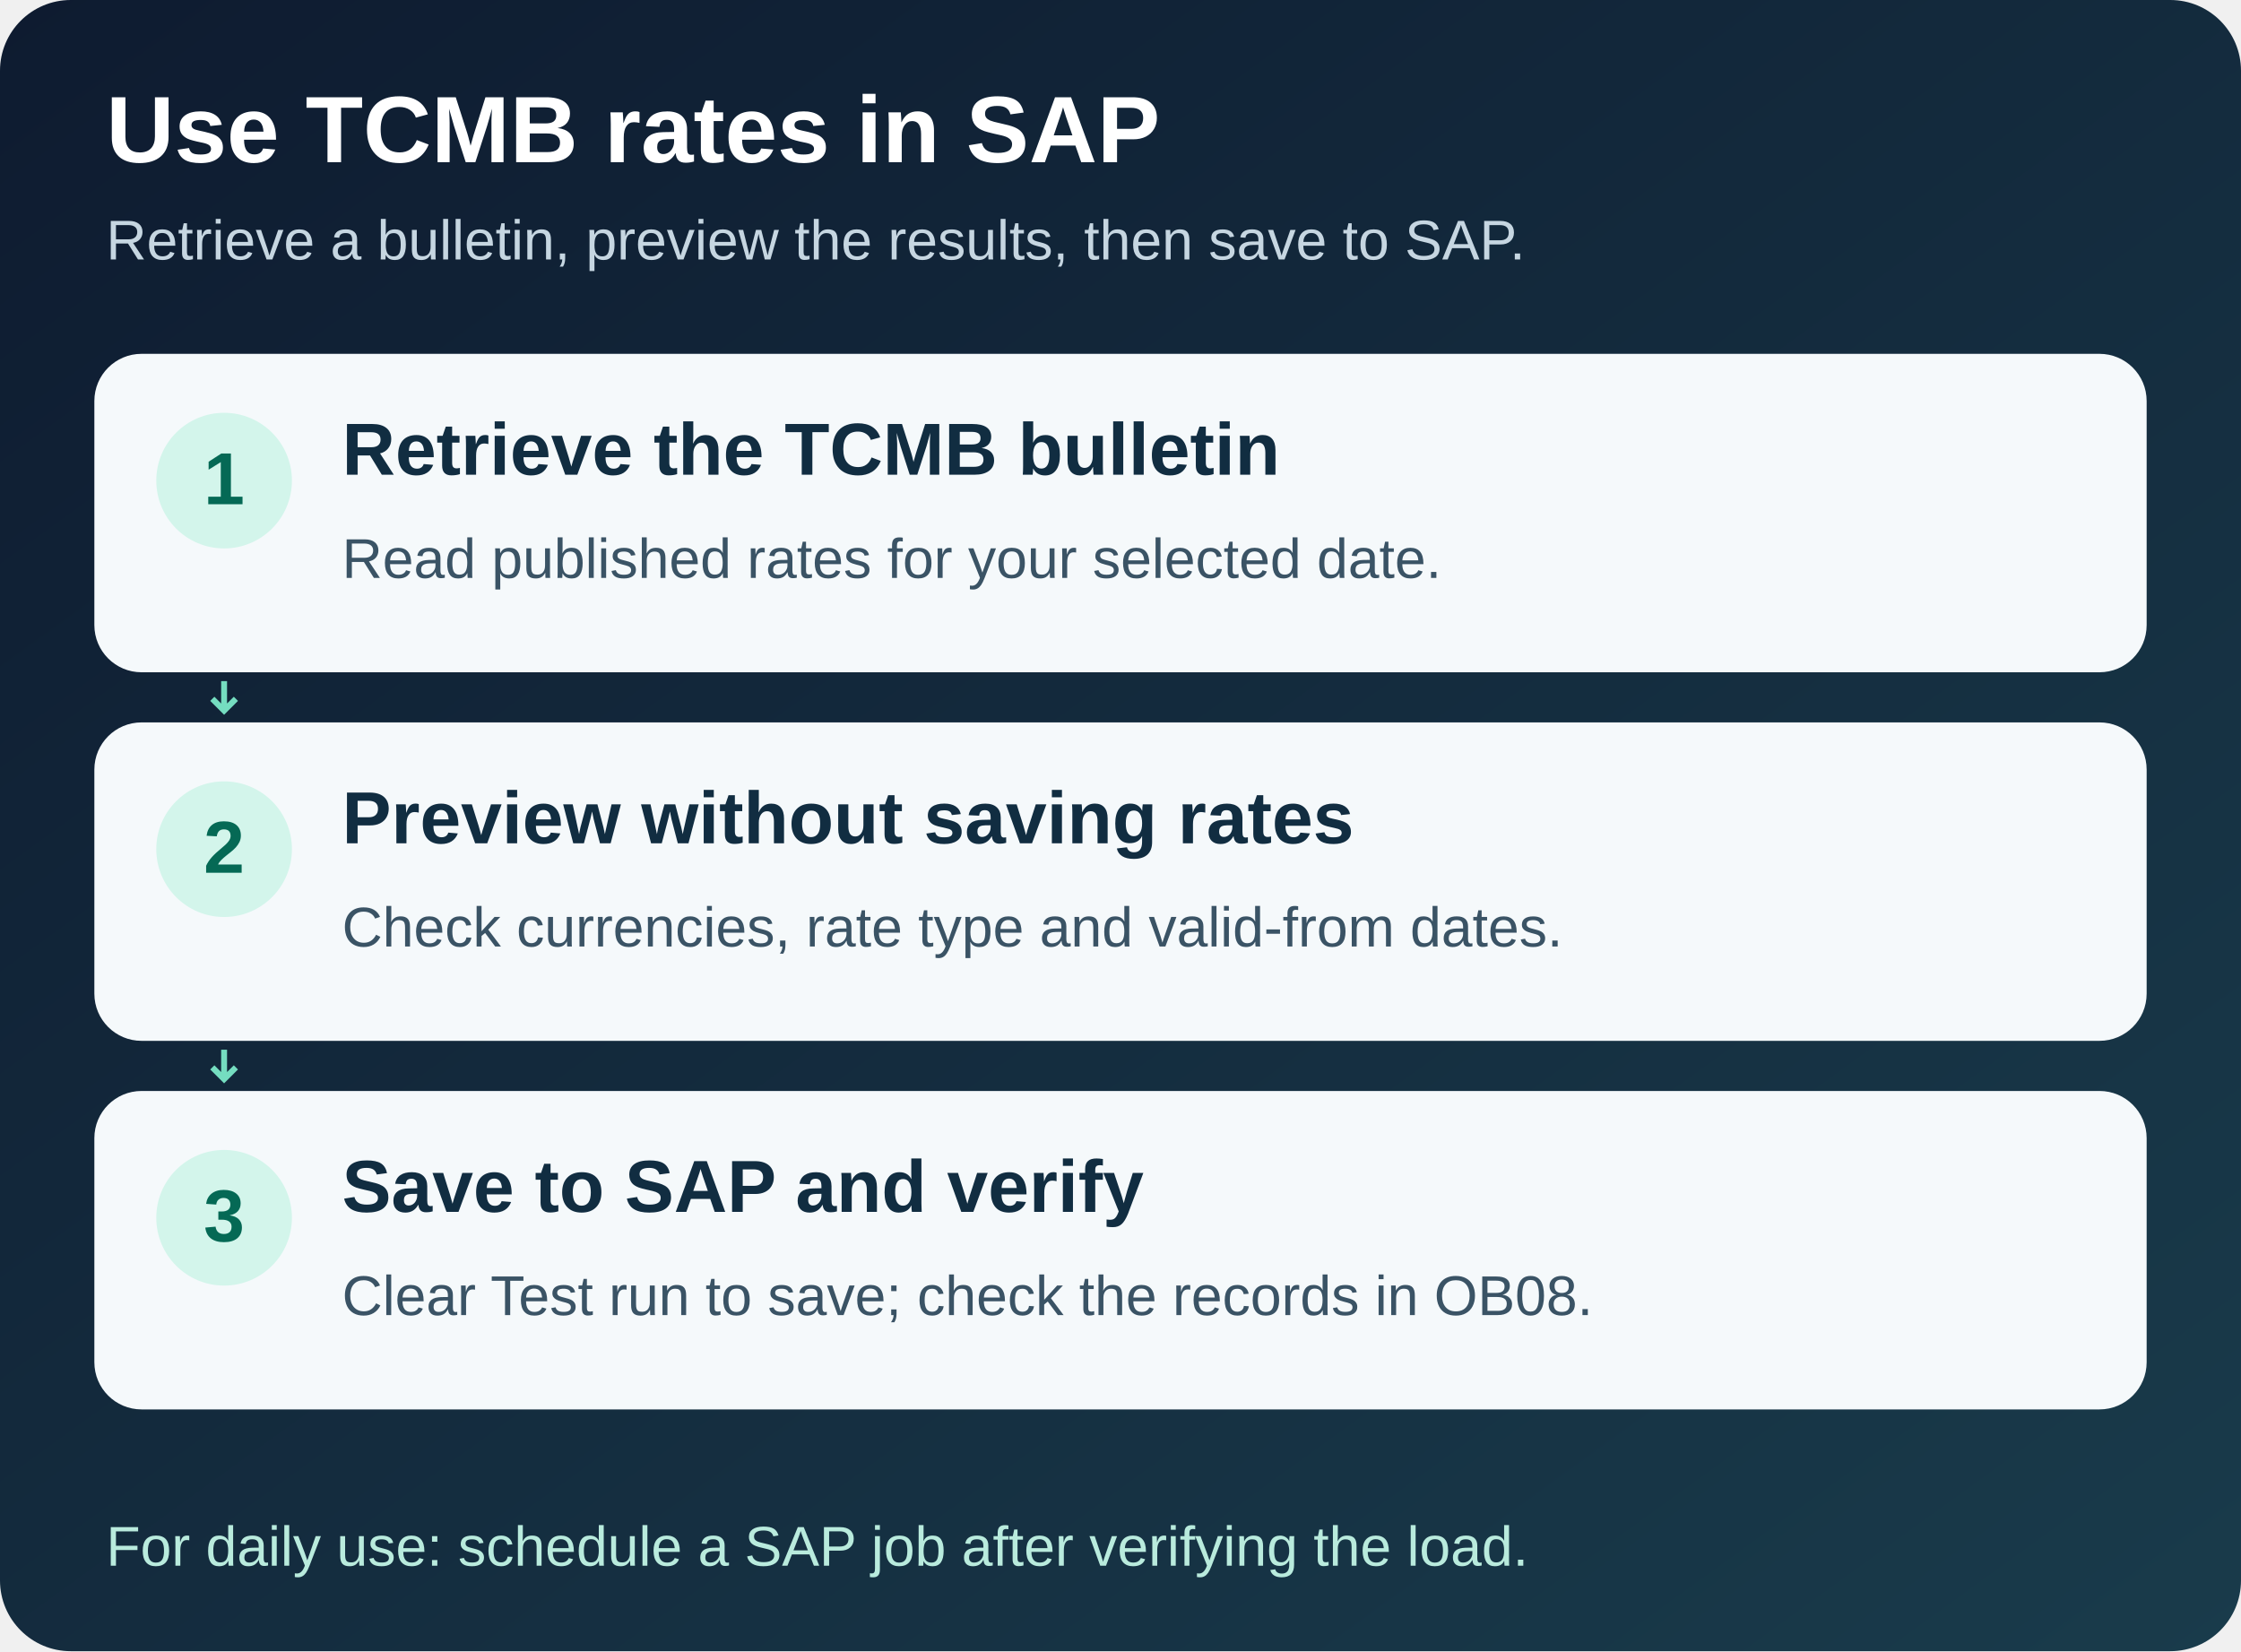
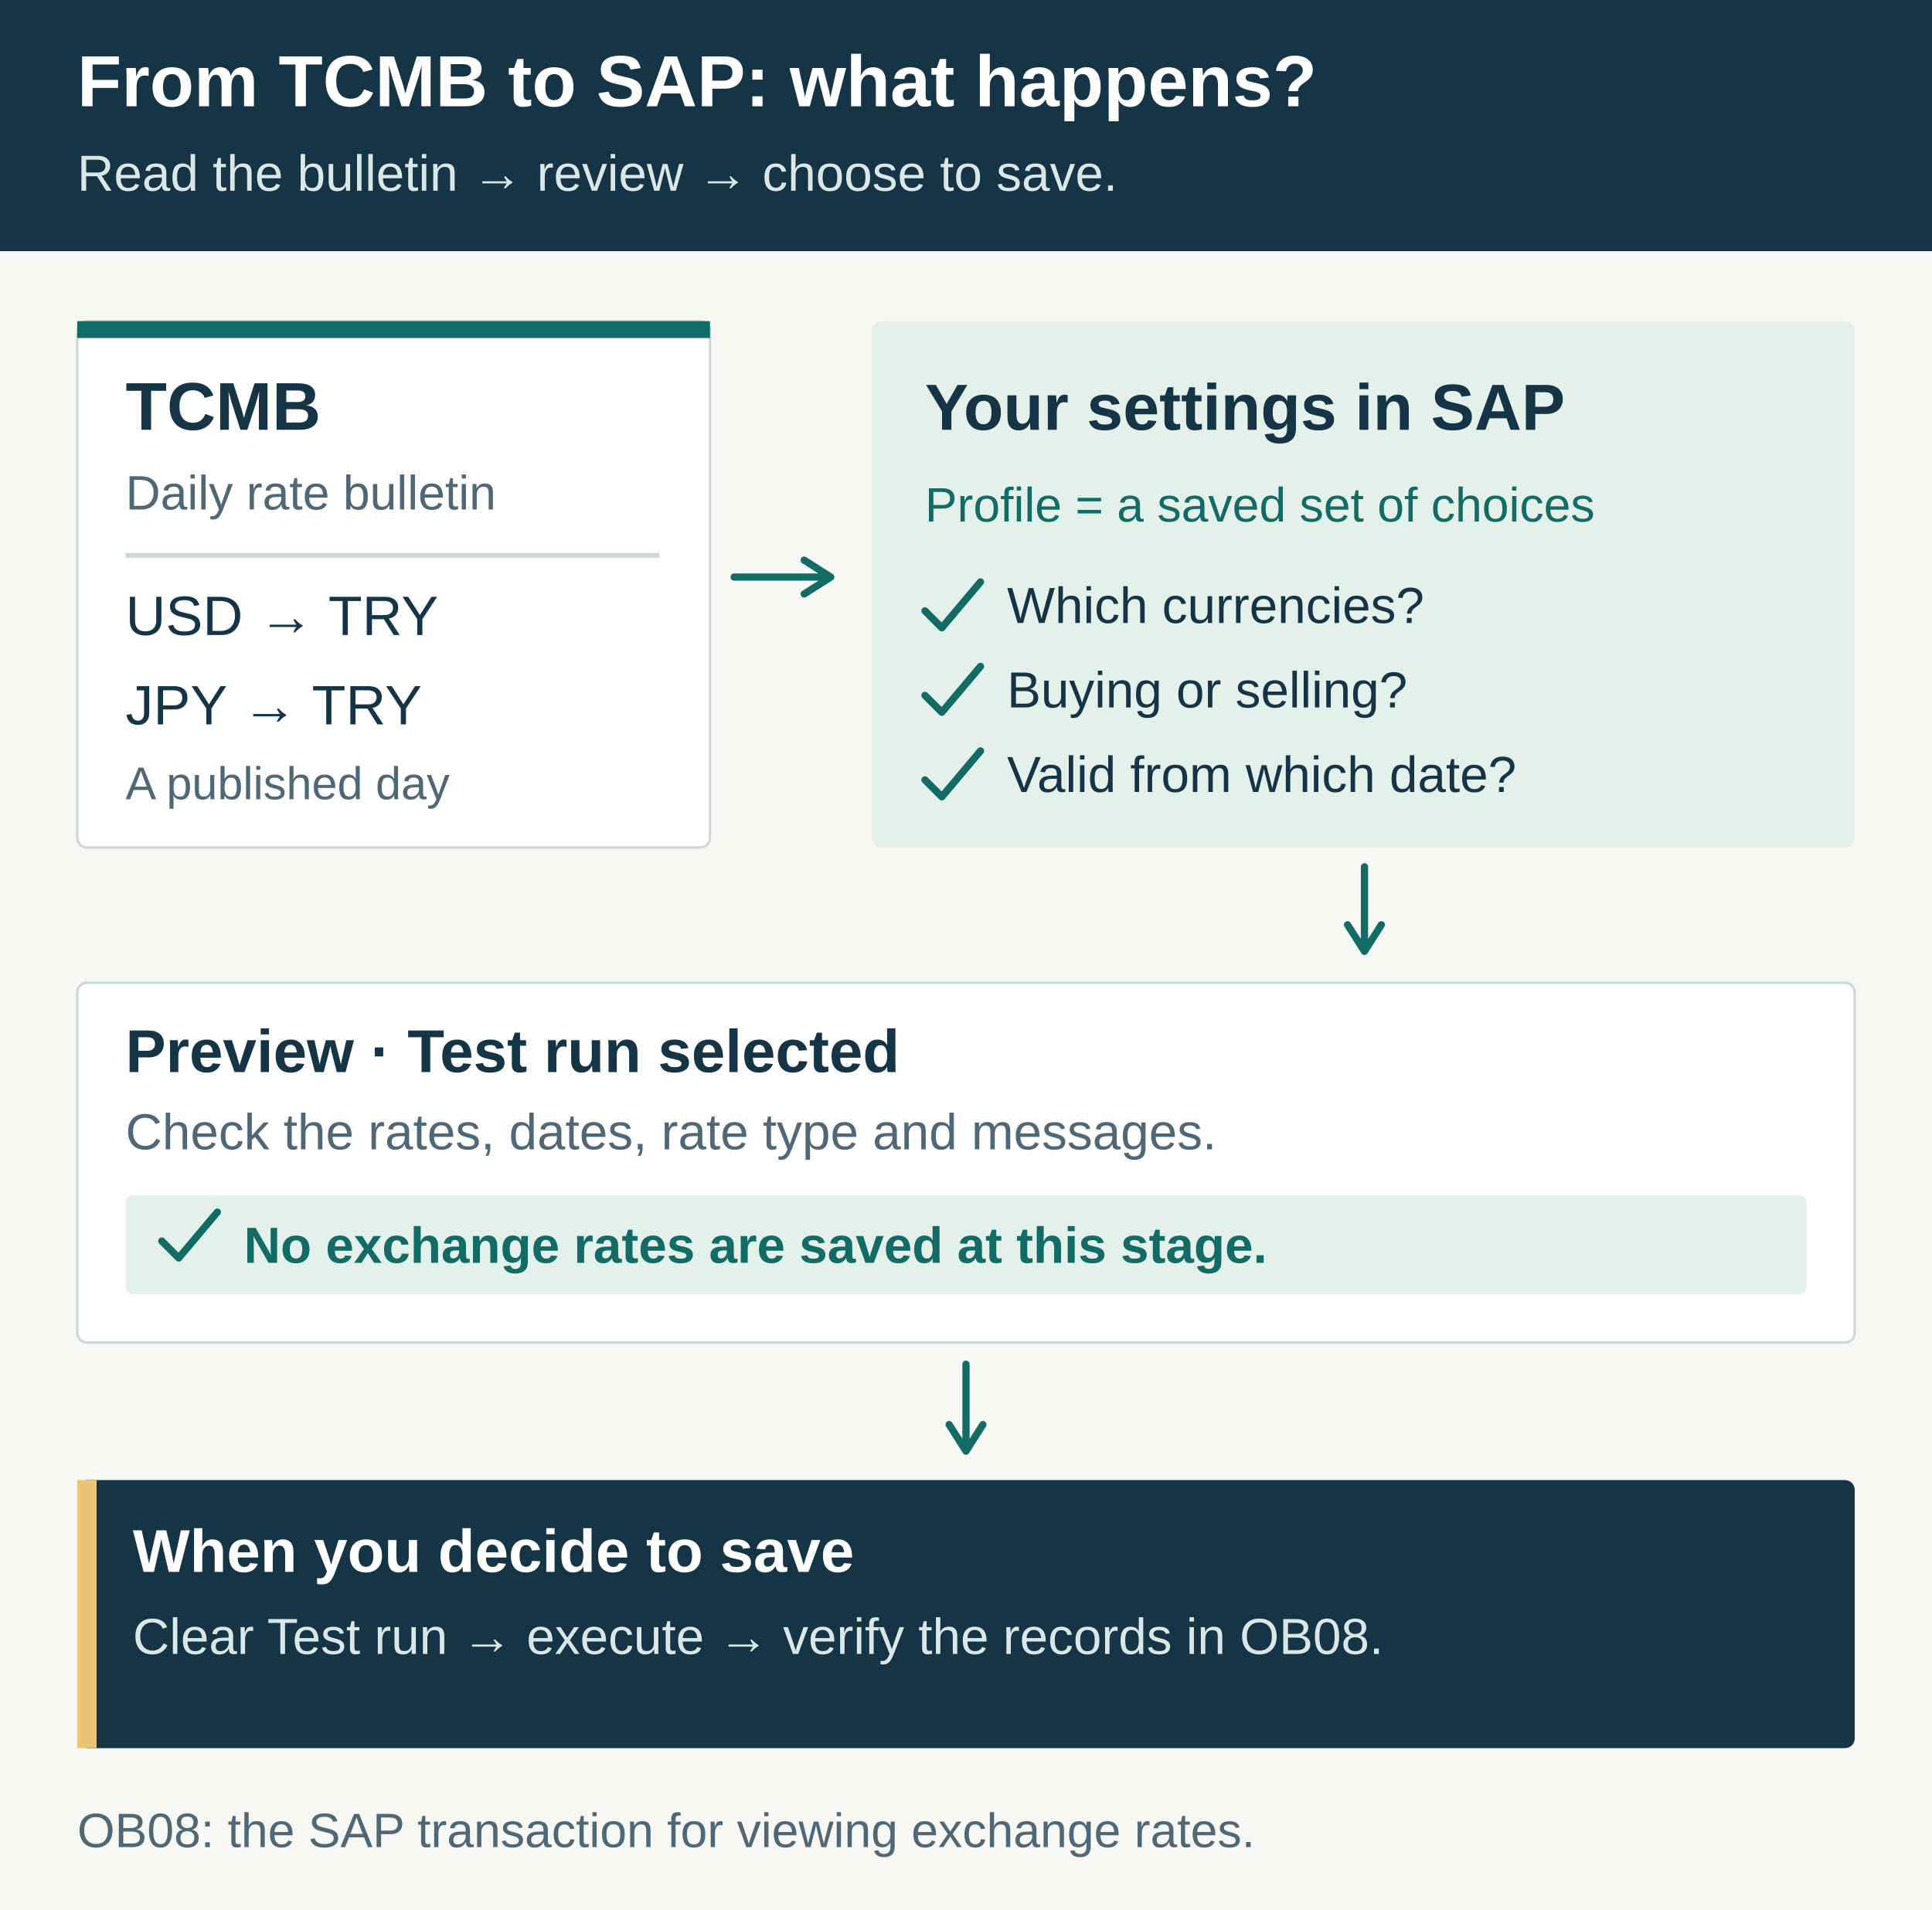
- <svg xmlns="http://www.w3.org/2000/svg" width="760" height="560" viewBox="0 0 760 560" role="img" aria-labelledby="title desc">
+ <svg xmlns="http://www.w3.org/2000/svg" width="800" height="791" viewBox="0 0 800 791" role="img" aria-labelledby="title desc">
  <defs>
-     <linearGradient id="bg" x2="1" y2="1">
-       <stop stop-color="#0e1b30" />
-       <stop offset="1" stop-color="#193b4b" />
-     </linearGradient>
+     <marker id="arrow" viewBox="0 0 10 10" refX="8" refY="5" markerWidth="7" markerHeight="7" orient="auto-start-reverse">
+       <path d="M0 1L8 5L0 9" fill="none" stroke="#126C65" stroke-width="1.6" stroke-linejoin="round" />
+     </marker>
  </defs>
-   <rect width="760" height="560" rx="24" fill="url(#bg)" />
-   <g font-family="Arial, sans-serif">
-     <text x="36" y="55" fill="#fff" font-weight="700" font-size="32">Use TCMB rates in SAP</text>
-     <text x="36" y="88" fill="#c6d6e1" font-size="19">Retrieve a bulletin, preview the results, then save to SAP.</text>
-     <rect x="32" y="120" width="696" height="108" rx="16" fill="#f5f9fb" />
-     <circle cx="76" cy="163" r="23" fill="#d3f5eb" />
-     <text x="76" y="171" text-anchor="middle" fill="#056955" font-size="25" font-weight="700">1</text>
-     <text x="116" y="161" fill="#112d41" font-size="25" font-weight="700">Retrieve the TCMB bulletin</text>
-     <text x="116" y="196" fill="#3a5365" font-size="19">Read published rates for your selected date.</text>
-     <path d="M76 231v10m-4-4 4 4 4-4" stroke="#75ddc0" fill="none" stroke-width="2" />
-     <rect x="32" y="245" width="696" height="108" rx="16" fill="#f5f9fb" />
-     <circle cx="76" cy="288" r="23" fill="#d3f5eb" />
-     <text x="76" y="296" text-anchor="middle" fill="#056955" font-size="25" font-weight="700">2</text>
-     <text x="116" y="286" fill="#112d41" font-size="25" font-weight="700">Preview without saving rates</text>
-     <text x="116" y="321" fill="#3a5365" font-size="19">Check currencies, rate type and valid-from dates.</text>
-     <path d="M76 356v10m-4-4 4 4 4-4" stroke="#75ddc0" fill="none" stroke-width="2" />
-     <rect x="32" y="370" width="696" height="108" rx="16" fill="#f5f9fb" />
-     <circle cx="76" cy="413" r="23" fill="#d3f5eb" />
-     <text x="76" y="421" text-anchor="middle" fill="#056955" font-size="25" font-weight="700">3</text>
-     <text x="116" y="411" fill="#112d41" font-size="25" font-weight="700">Save to SAP and verify</text>
-     <text x="116" y="446" fill="#3a5365" font-size="19">Clear Test run to save; check the records in OB08.</text>
-     <text x="36" y="531" fill="#b9ebdd" font-size="19">For daily use: schedule a SAP job after verifying the load.</text>
+   <rect x="0" y="0" width="800" height="791" rx="0" fill="#F7F8F4" stroke="none" />
+   <g font-family="Segoe UI, Arial, sans-serif">
+     <rect x="0" y="0" width="800" height="104" rx="0" fill="#153446" stroke="none" />
+     <text x="32" y="44" font-size="30" fill="#FFFFFF" font-weight="700">
+       <tspan x="32" dy="0">From TCMB to SAP: what happens?</tspan>
+     </text>
+     <text x="32" y="79" font-size="21" fill="#D9E7E7" font-weight="400">
+       <tspan x="32" dy="0">Read the bulletin → review → choose to save.</tspan>
+     </text>
+     <rect x="32" y="133" width="262" height="218" rx="4" fill="#FFFFFF" stroke="#CBD8D8" />
+     <rect x="32" y="133" width="262" height="7" rx="0" fill="#126C65" stroke="none" />
+     <text x="52" y="178" font-size="28" fill="#153446" font-weight="700">
+       <tspan x="52" dy="0">TCMB</tspan>
+     </text>
+     <text x="52" y="211" font-size="20" fill="#506875" font-weight="400">
+       <tspan x="52" dy="0">Daily rate bulletin</tspan>
+     </text>
+     <path d="M52 230H273" stroke="#CBD8D8" stroke-width="2" />
+     <text x="52" y="263" font-size="23" fill="#153446" font-weight="400">
+       <tspan x="52" dy="0">USD → TRY</tspan>
+     </text>
+     <text x="52" y="300" font-size="23" fill="#153446" font-weight="400">
+       <tspan x="52" dy="0">JPY → TRY</tspan>
+     </text>
+     <text x="52" y="331" font-size="19" fill="#506875" font-weight="400">
+       <tspan x="52" dy="0">A published day</tspan>
+     </text>
+     <path d="M304 239L344 239m-11 -7L344 239l-11 7" fill="none" stroke="#126C65" stroke-width="3" stroke-linecap="round" stroke-linejoin="round" />
+     <rect x="361" y="133" width="407" height="218" rx="4" fill="#E4F0EA" stroke="none" />
+     <text x="383" y="178" font-size="27" fill="#153446" font-weight="700">
+       <tspan x="383" dy="0">Your settings in SAP</tspan>
+     </text>
+     <text x="383" y="216" font-size="20" fill="#126C65" font-weight="400">
+       <tspan x="383" dy="0">Profile = a saved set of choices</tspan>
+     </text>
+     <path d="M383 253l7 7 16-19" stroke="#126C65" stroke-width="3" fill="none" stroke-linecap="round" stroke-linejoin="round" />
+     <text x="417" y="258" font-size="21" fill="#153446" font-weight="400">
+       <tspan x="417" dy="0">Which currencies?</tspan>
+     </text>
+     <path d="M383 288l7 7 16-19" stroke="#126C65" stroke-width="3" fill="none" stroke-linecap="round" stroke-linejoin="round" />
+     <text x="417" y="293" font-size="21" fill="#153446" font-weight="400">
+       <tspan x="417" dy="0">Buying or selling?</tspan>
+     </text>
+     <path d="M383 323l7 7 16-19" stroke="#126C65" stroke-width="3" fill="none" stroke-linecap="round" stroke-linejoin="round" />
+     <text x="417" y="328" font-size="21" fill="#153446" font-weight="400">
+       <tspan x="417" dy="0">Valid from which date?</tspan>
+     </text>
+     <path d="M565 359L565 394m7 -11L565 394l-7 -11" fill="none" stroke="#126C65" stroke-width="3" stroke-linecap="round" stroke-linejoin="round" />
+     <rect x="32" y="407" width="736" height="149" rx="4" fill="#FFFFFF" stroke="#CBD8D8" />
+     <text x="52" y="444" font-size="25" fill="#153446" font-weight="700">
+       <tspan x="52" dy="0">Preview · Test run selected</tspan>
+     </text>
+     <text x="52" y="476" font-size="21" fill="#506875" font-weight="400">
+       <tspan x="52" dy="0">Check the rates, dates, rate type and messages.</tspan>
+     </text>
+     <rect x="52" y="495" width="696" height="41" rx="3" fill="#E4F0EA" stroke="none" />
+     <path d="M67 514l7 7 16-19" stroke="#126C65" stroke-width="3" fill="none" stroke-linecap="round" stroke-linejoin="round" />
+     <text x="101" y="523" font-size="21" fill="#126C65" font-weight="600">
+       <tspan x="101" dy="0">No exchange rates are saved at this stage.</tspan>
+     </text>
+     <path d="M400 565L400 601m7 -11L400 601l-7 -11" fill="none" stroke="#126C65" stroke-width="3" stroke-linecap="round" stroke-linejoin="round" />
+     <rect x="32" y="613" width="736" height="111" rx="4" fill="#153446" stroke="none" />
+     <rect x="32" y="613" width="8" height="111" rx="0" fill="#ECC477" stroke="none" />
+     <text x="55" y="651" font-size="25" fill="#FFFFFF" font-weight="700">
+       <tspan x="55" dy="0">When you decide to save</tspan>
+     </text>
+     <text x="55" y="685" font-size="21" fill="#D9E7E7" font-weight="400">
+       <tspan x="55" dy="0">Clear Test run → execute → verify the records in OB08.</tspan>
+     </text>
+     <text x="32" y="765" font-size="20" fill="#506875" font-weight="400">
+       <tspan x="32" dy="0">OB08: the SAP transaction for viewing exchange rates.</tspan>
+     </text>
  </g>
</svg>
